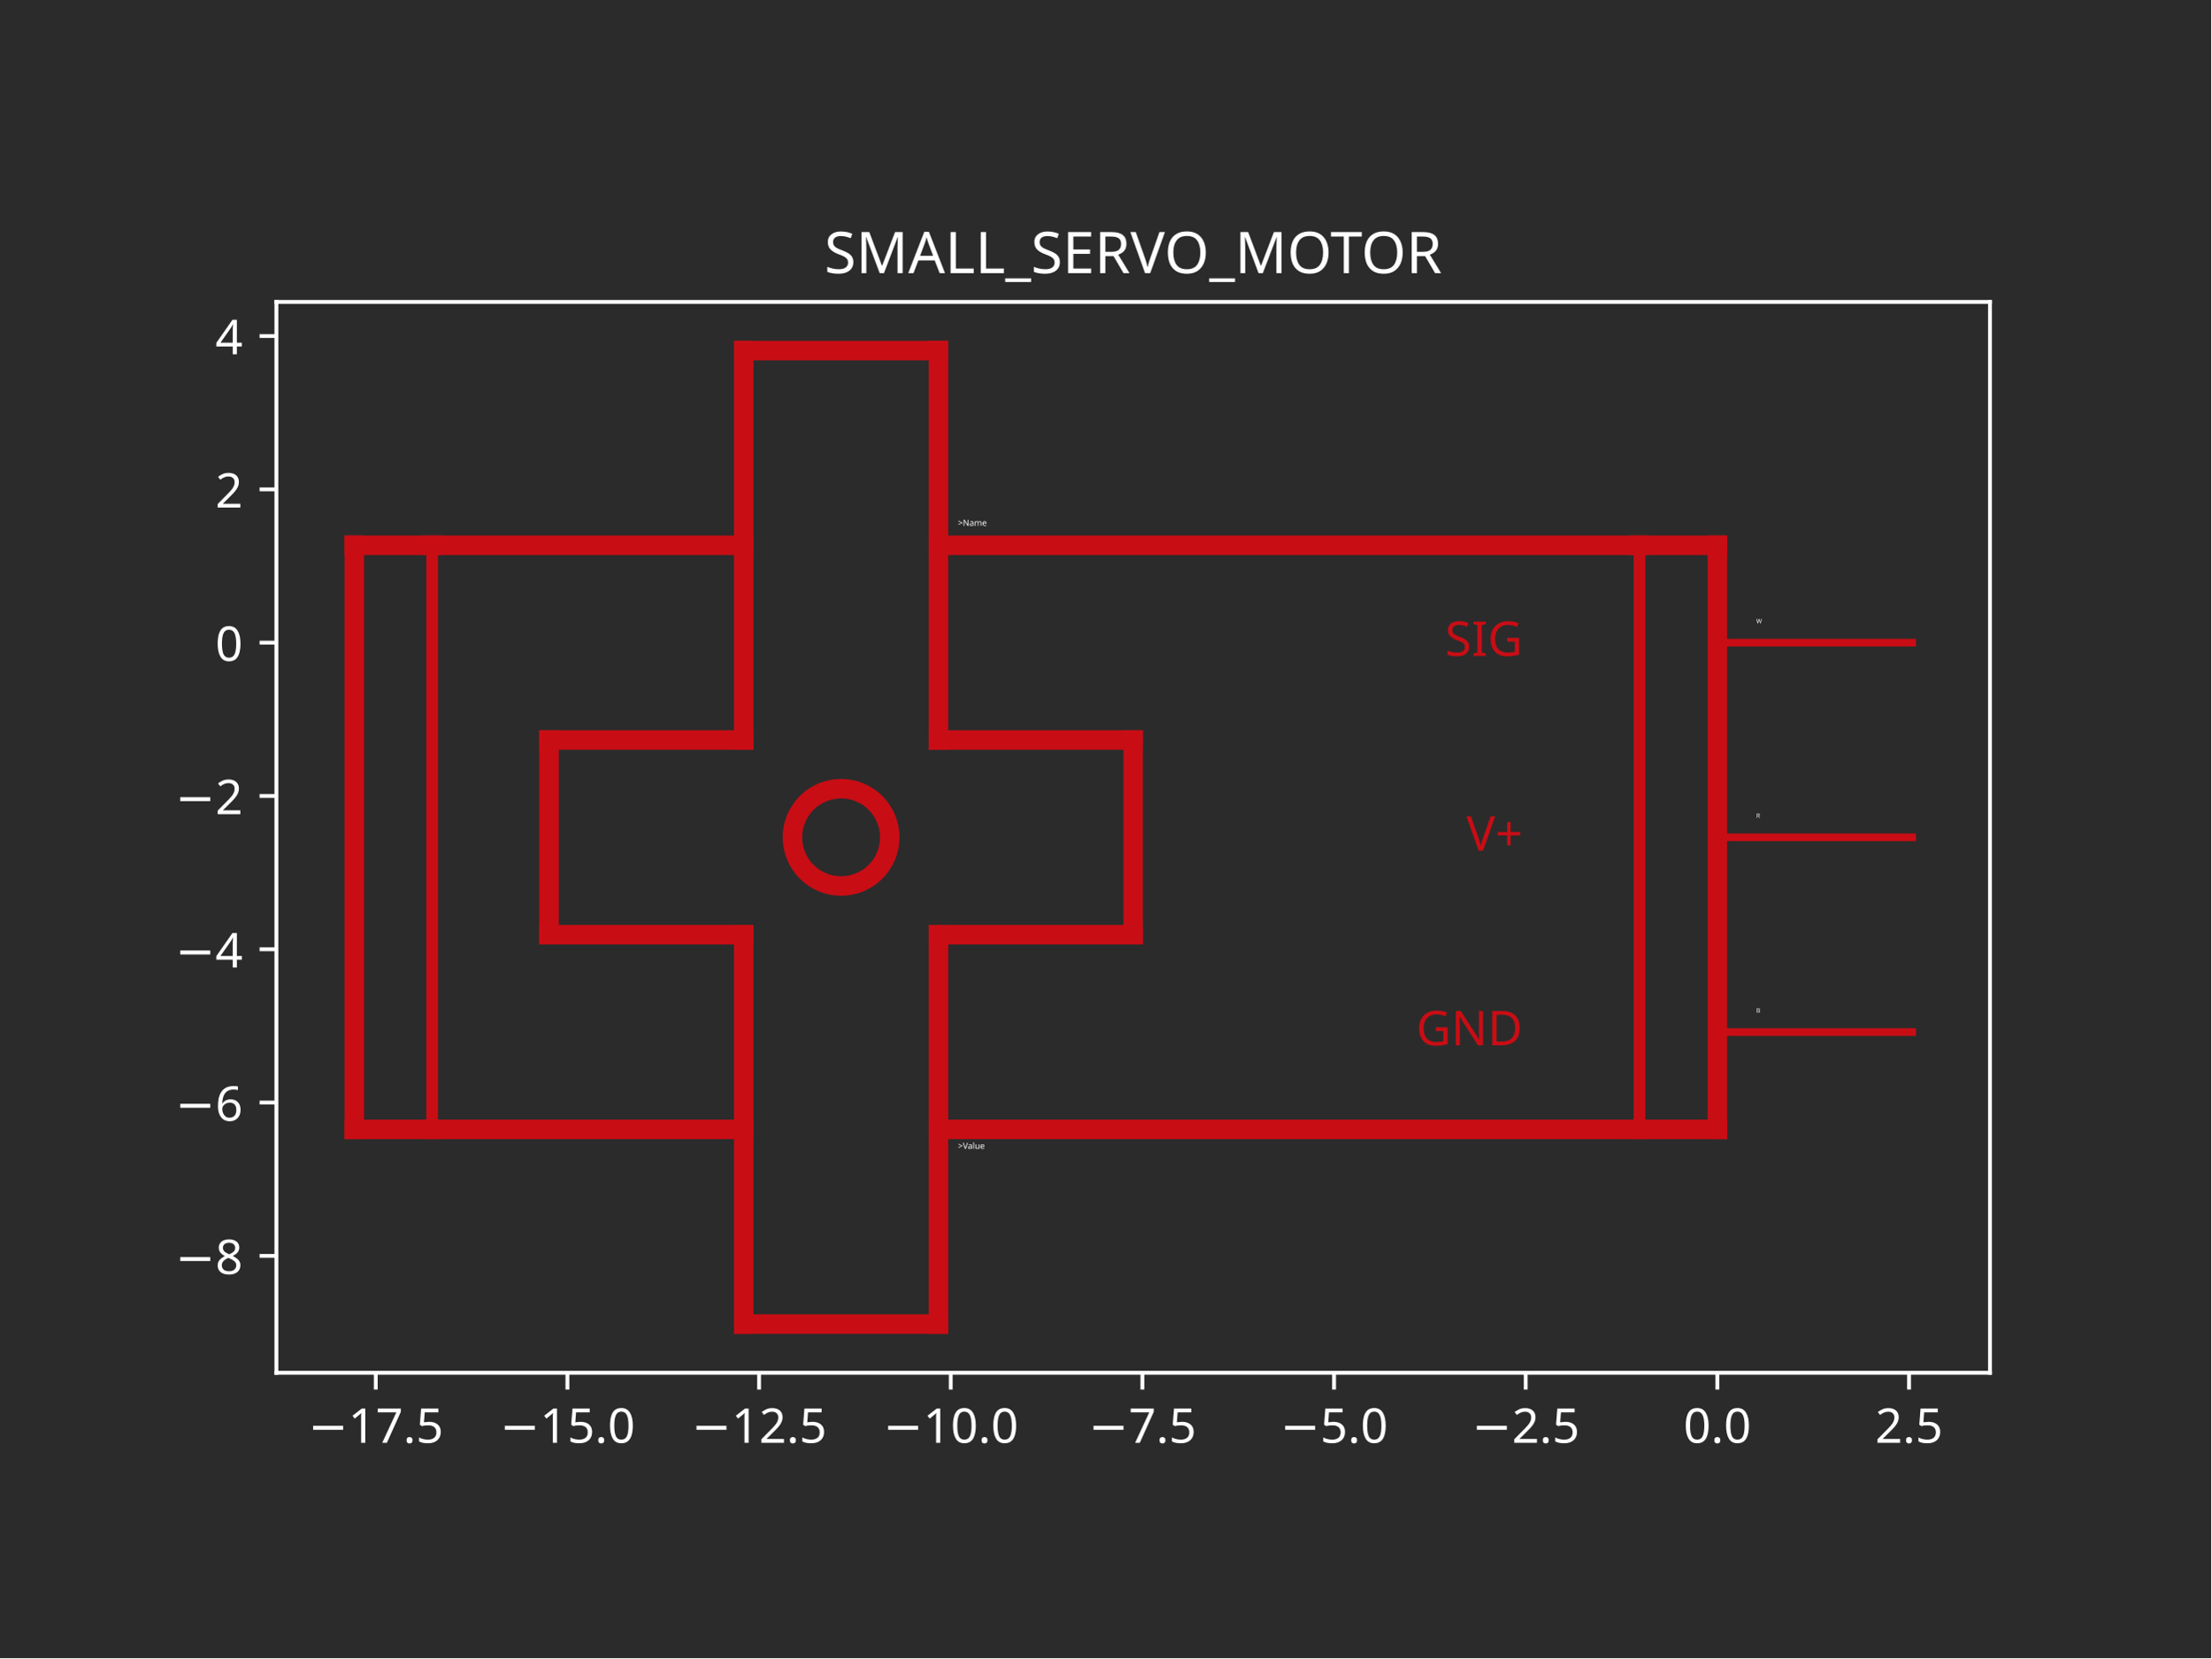
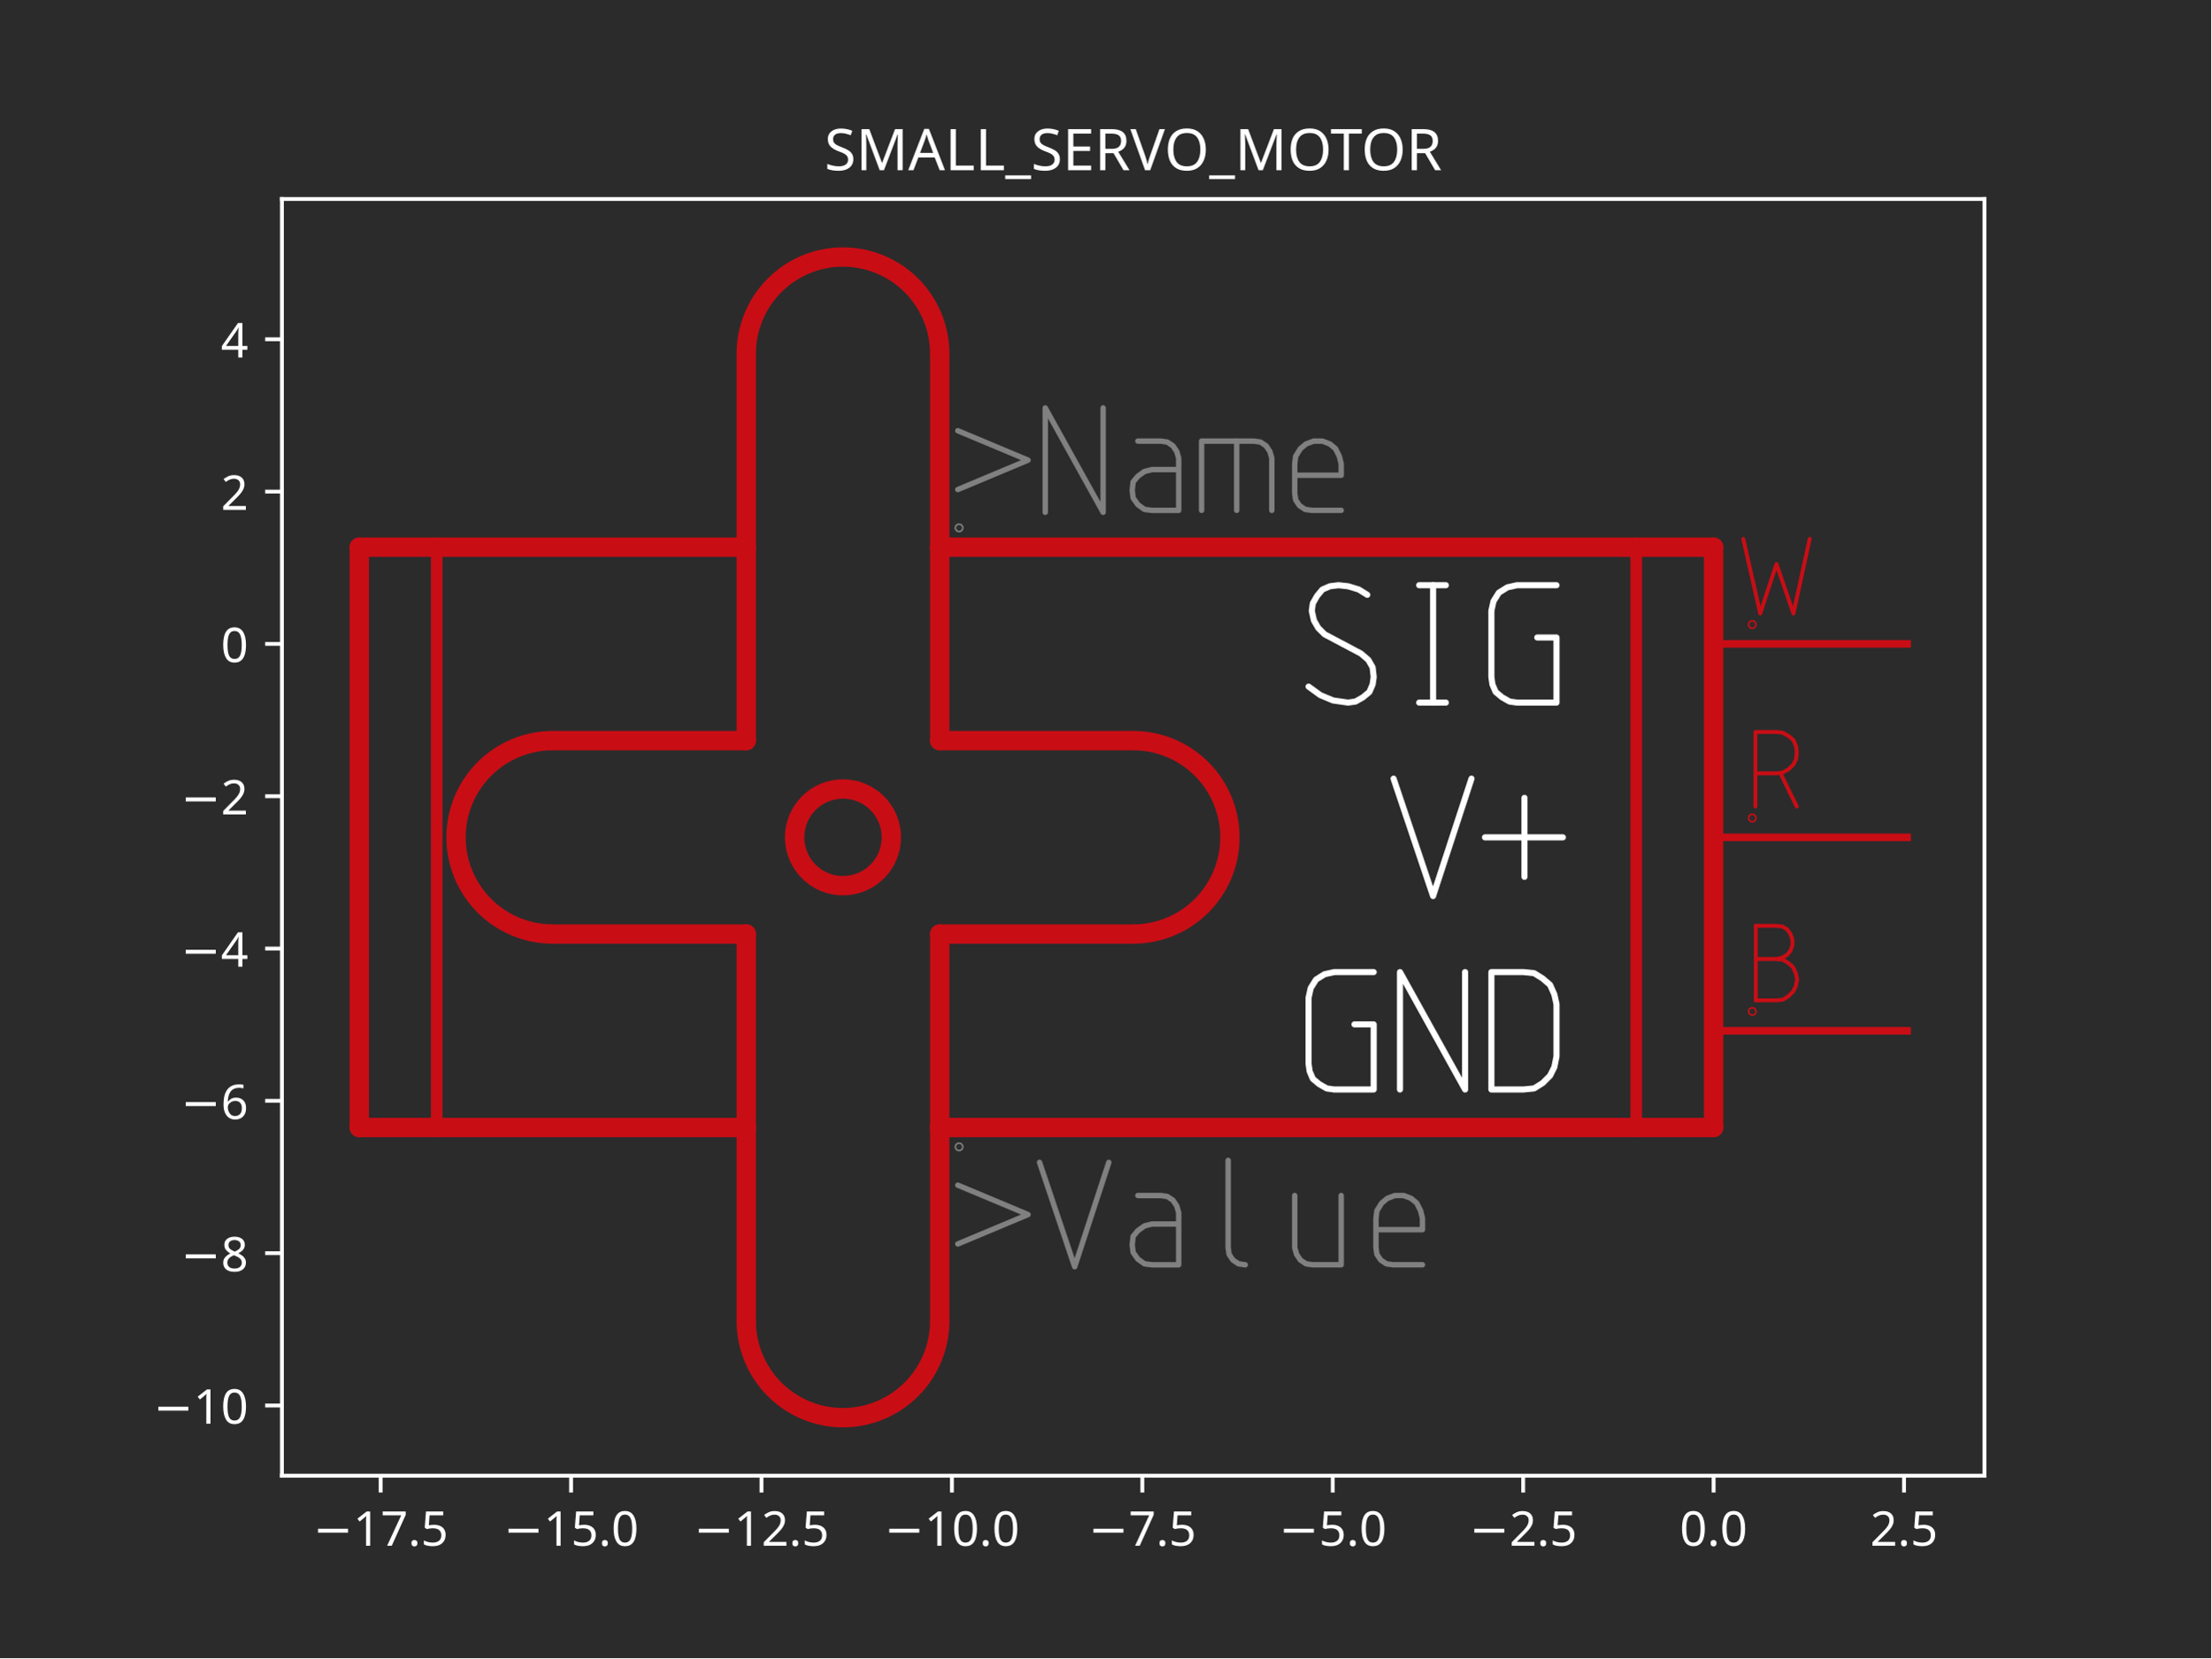
<svg xmlns="http://www.w3.org/2000/svg" xmlns:xlink="http://www.w3.org/1999/xlink" width="460.8pt" height="345.6pt" viewBox="0 0 460.8 345.6" version="1.1">
  <defs>
    <style type="text/css">*{stroke-linejoin: round; stroke-linecap: butt}</style>
  </defs>
  <g id="figure_1">
    <g id="patch_1">
      <path d="M 0 345.6  L 460.8 345.6  L 460.8 0  L 0 0  z " style="fill: #2b2b2b" />
    </g>
    <g id="axes_1">
      <g id="patch_2">
-         <path d="M 57.6 286.128  L 414.72 286.128  L 414.72 62.928  L 57.6 62.928  z " style="fill: #2b2b2b" />
-       </g>
-       <g id="text_1">
-         <text style="fill: #ffffff; font: 1.778px 'sans-serif'; text-anchor: start" x="199.636" y="109.597" transform="rotate(-0, 199.6364, 109.5971)">&gt;Name</text>
-       </g>
-       <g id="text_2">
-         <text style="fill: #ffffff; font: 1.778px 'sans-serif'; text-anchor: start" x="199.636" y="239.459" transform="rotate(-0, 199.6364, 239.4589)">&gt;Value</text>
+         <path d="M 58.752 307.584  L 413.568 307.584  L 413.568 41.472  L 58.752 41.472  z " style="fill: #2b2b2b" />
+       </g>
+       <g id="patch_3">
+         <path d="M 199.872 110.175  C 199.914 110.175 199.954 110.158 199.984 110.128  C 200.014 110.098 200.031 110.058 200.031 110.016  C 200.031 109.974 200.014 109.934 199.984 109.904  C 199.954 109.874 199.914 109.857 199.872 109.857  C 199.83 109.857 199.79 109.874 199.76 109.904  C 199.73 109.934 199.713 109.974 199.713 110.016  C 199.713 110.058 199.73 110.098 199.76 110.128  C 199.79 110.158 199.83 110.175 199.872 110.175  L 199.872 110.175  z " clip-path="url(#p25eb311d4f)" style="fill: none; stroke: #808080; stroke-width: 1.587; stroke-linejoin: miter" />
      </g>
      <g id="line2d_1">
-         <path d="M 398.487 133.946  L 357.905 133.946  " clip-path="url(#pc9d4ce8210)" style="fill: none; stroke: #c90d15; stroke-width: 1.598; stroke-linecap: square" />
-       </g>
-       <g id="text_3">
-         <text style="fill: #c90d15; font: 10px 'sans-serif'; text-anchor: end" x="317.324" y="136.706" transform="rotate(-0, 317.3236, 136.7056)">SIG</text>
+         <path d="M 199.611 89.775  L 214.244 95.904  L 214.244 95.904  L 199.611 102.034  L 199.611 102.034  " clip-path="url(#p25eb311d4f)" style="fill: none; stroke: #808080; stroke-width: 1.129; stroke-linecap: round" />
      </g>
      <g id="line2d_2">
-         <path d="M 398.487 174.528  L 357.905 174.528  " clip-path="url(#pc9d4ce8210)" style="fill: none; stroke: #c90d15; stroke-width: 1.598; stroke-linecap: square" />
-       </g>
-       <g id="text_4">
-         <text style="fill: #c90d15; font: 10px 'sans-serif'; text-anchor: end" x="317.324" y="177.287" transform="rotate(-0, 317.3236, 177.2874)">V+</text>
+         <path d="M 217.832 106.78  L 217.832 85.027  L 229.895 106.78  L 229.895 85.027  " clip-path="url(#p25eb311d4f)" style="fill: none; stroke: #808080; stroke-width: 1.129; stroke-linecap: round" />
      </g>
      <g id="line2d_3">
-         <path d="M 398.487 215.11  L 357.905 215.11  " clip-path="url(#pc9d4ce8210)" style="fill: none; stroke: #c90d15; stroke-width: 1.598; stroke-linecap: square" />
-       </g>
-       <g id="text_5">
-         <text style="fill: #c90d15; font: 10px 'sans-serif'; text-anchor: end" x="317.324" y="217.869" transform="rotate(-0, 317.3236, 217.8692)">GND</text>
-       </g>
-       <g id="patch_3">
-         <path d="M 175.287 184.673  C 177.978 184.673 180.559 183.604 182.461 181.702  C 184.364 179.799 185.433 177.219 185.433 174.528  C 185.433 171.837 184.364 169.257 182.461 167.354  C 180.559 165.452 177.978 164.383 175.287 164.383  C 172.597 164.383 170.016 165.452 168.113 167.354  C 166.211 169.257 165.142 171.837 165.142 174.528  C 165.142 177.219 166.211 179.799 168.113 181.702  C 170.016 183.604 172.597 184.673 175.287 184.673  L 175.287 184.673  z " clip-path="url(#pc9d4ce8210)" style="fill: none; stroke: #c90d15; stroke-width: 4.058; stroke-linejoin: miter" />
+         <path d="M 245.641 97.871  L 240.104 97.871  L 238.521 98.267  L 237.137 99.255  L 236.148 100.442  L 235.951 102.222  L 236.148 103.804  L 237.137 105.188  L 238.521 106.177  L 240.104 106.375  L 245.641 106.375  L 245.641 95.498  L 245.245 94.114  L 244.454 92.927  L 243.268 92.136  L 241.883 91.938  L 237.137 91.938  " clip-path="url(#p25eb311d4f)" style="fill: none; stroke: #808080; stroke-width: 1.129; stroke-linecap: round" />
      </g>
      <g id="line2d_4">
-         <path d="M 154.996 73.073  L 195.578 73.073  " clip-path="url(#pc9d4ce8210)" style="fill: none; stroke: #c90d15; stroke-width: 4.058; stroke-linecap: square" />
+         <path d="M 250.414 106.372  L 250.414 91.935  L 261.29 91.935  L 262.675 92.133  L 263.861 92.924  L 264.652 94.111  L 265.048 95.495  L 265.048 106.372  " clip-path="url(#p25eb311d4f)" style="fill: none; stroke: #808080; stroke-width: 1.129; stroke-linecap: round" />
      </g>
      <g id="line2d_5">
-         <path d="M 195.578 275.983  L 154.996 275.983  " clip-path="url(#pc9d4ce8210)" style="fill: none; stroke: #c90d15; stroke-width: 4.058; stroke-linecap: square" />
+         <path d="M 257.732 106.371  L 257.732 91.934  " clip-path="url(#p25eb311d4f)" style="fill: none; stroke: #808080; stroke-width: 1.129; stroke-linecap: round" />
      </g>
      <g id="line2d_6">
-         <path d="M 236.16 154.237  L 236.16 194.819  " clip-path="url(#pc9d4ce8210)" style="fill: none; stroke: #c90d15; stroke-width: 4.058; stroke-linecap: square" />
+         <path d="M 279.512 106.371  L 273.381 106.371  L 271.997 106.173  L 270.81 105.382  L 270.019 104.195  L 270.019 104.195  L 269.821 102.811  L 269.821 102.811  L 269.821 96.681  L 270.019 95.099  L 271.008 93.517  L 272.195 92.528  L 273.777 91.934  L 275.556 91.934  L 277.139 92.528  L 278.325 93.517  L 279.116 95.099  L 279.512 96.681  L 279.512 99.054  L 269.821 99.054  " clip-path="url(#p25eb311d4f)" style="fill: none; stroke: #808080; stroke-width: 1.129; stroke-linecap: round" />
+       </g>
+       <g id="patch_4">
+         <path d="M 199.872 239.199  C 199.914 239.199 199.954 239.182 199.984 239.152  C 200.014 239.122 200.031 239.082 200.031 239.04  C 200.031 238.998 200.014 238.958 199.984 238.928  C 199.954 238.898 199.914 238.881 199.872 238.881  C 199.83 238.881 199.79 238.898 199.76 238.928  C 199.73 238.958 199.713 238.998 199.713 239.04  C 199.713 239.082 199.73 239.122 199.76 239.152  C 199.79 239.182 199.83 239.199 199.872 239.199  L 199.872 239.199  z " clip-path="url(#p25eb311d4f)" style="fill: none; stroke: #808080; stroke-width: 1.587; stroke-linejoin: miter" />
      </g>
      <g id="line2d_7">
-         <path d="M 114.415 194.819  L 114.415 154.237  " clip-path="url(#pc9d4ce8210)" style="fill: none; stroke: #c90d15; stroke-width: 4.058; stroke-linecap: square" />
+         <path d="M 199.611 247.023  L 214.244 253.152  L 214.244 253.152  L 199.611 259.282  L 199.611 259.282  " clip-path="url(#p25eb311d4f)" style="fill: none; stroke: #808080; stroke-width: 1.129; stroke-linecap: round" />
      </g>
      <g id="line2d_8">
-         <path d="M 114.415 154.237  L 154.996 154.237  " clip-path="url(#pc9d4ce8210)" style="fill: none; stroke: #c90d15; stroke-width: 4.058; stroke-linecap: square" />
+         <path d="M 216.644 242.275  L 223.961 264.03  L 223.961 264.03  L 231.08 242.275  L 231.08 242.275  " clip-path="url(#p25eb311d4f)" style="fill: none; stroke: #808080; stroke-width: 1.129; stroke-linecap: round" />
      </g>
      <g id="line2d_9">
-         <path d="M 154.996 154.237  L 154.996 113.655  " clip-path="url(#pc9d4ce8210)" style="fill: none; stroke: #c90d15; stroke-width: 4.058; stroke-linecap: square" />
+         <path d="M 245.641 255.119  L 240.104 255.119  L 238.521 255.515  L 237.137 256.503  L 236.148 257.69  L 235.951 259.47  L 236.148 261.052  L 237.137 262.436  L 238.521 263.425  L 240.104 263.623  L 245.641 263.623  L 245.641 252.746  L 245.245 251.362  L 244.454 250.175  L 243.268 249.384  L 241.883 249.186  L 237.137 249.186  " clip-path="url(#p25eb311d4f)" style="fill: none; stroke: #808080; stroke-width: 1.129; stroke-linecap: round" />
      </g>
      <g id="line2d_10">
-         <path d="M 154.996 113.655  L 154.996 73.073  " clip-path="url(#pc9d4ce8210)" style="fill: none; stroke: #c90d15; stroke-width: 4.058; stroke-linecap: square" />
+         <path d="M 255.951 241.865  L 255.951 260.059  L 256.148 261.443  L 256.94 262.63  L 258.126 263.421  L 259.51 263.619  " clip-path="url(#p25eb311d4f)" style="fill: none; stroke: #808080; stroke-width: 1.129; stroke-linecap: round" />
      </g>
      <g id="line2d_11">
-         <path d="M 195.578 73.073  L 195.578 113.655  " clip-path="url(#pc9d4ce8210)" style="fill: none; stroke: #c90d15; stroke-width: 4.058; stroke-linecap: square" />
+         <path d="M 269.82 249.182  L 269.82 260.059  L 270.215 261.443  L 271.007 262.63  L 272.193 263.421  L 273.577 263.619  L 279.51 263.619  L 279.51 249.182  " clip-path="url(#p25eb311d4f)" style="fill: none; stroke: #808080; stroke-width: 1.129; stroke-linecap: round" />
      </g>
      <g id="line2d_12">
-         <path d="M 195.578 113.655  L 195.578 154.237  " clip-path="url(#pc9d4ce8210)" style="fill: none; stroke: #c90d15; stroke-width: 4.058; stroke-linecap: square" />
+         <path d="M 296.446 263.619  L 290.316 263.619  L 288.931 263.421  L 287.745 262.63  L 286.954 261.443  L 286.954 261.443  L 286.756 260.059  L 286.756 260.059  L 286.756 253.929  L 286.954 252.347  L 287.942 250.765  L 289.129 249.776  L 290.711 249.182  L 292.491 249.182  L 294.073 249.776  L 295.259 250.765  L 296.05 252.347  L 296.446 253.929  L 296.446 256.302  L 286.756 256.302  " clip-path="url(#p25eb311d4f)" style="fill: none; stroke: #808080; stroke-width: 1.129; stroke-linecap: round" />
      </g>
      <g id="line2d_13">
-         <path d="M 195.578 154.237  L 236.16 154.237  " clip-path="url(#pc9d4ce8210)" style="fill: none; stroke: #c90d15; stroke-width: 4.058; stroke-linecap: square" />
+         <path d="M 397.44 134.208  L 357.12 134.208  " clip-path="url(#p25eb311d4f)" style="fill: none; stroke: #c90d15; stroke-width: 1.587; stroke-linecap: square" />
      </g>
      <g id="line2d_14">
-         <path d="M 236.16 194.819  L 195.578 194.819  " clip-path="url(#pc9d4ce8210)" style="fill: none; stroke: #c90d15; stroke-width: 4.058; stroke-linecap: square" />
+         <path d="M 272.711 143.106  L 275.158 144.885  L 277.828 145.997  L 280.942 146.442  L 282.499 146.22  L 284.056 145.33  L 285.391 144.218  L 286.058 142.661  L 286.281 141.104  L 286.058 139.101  L 285.169 137.544  L 285.169 137.544  L 283.611 136.21  L 283.611 136.21  L 283.611 136.21  L 276.048 132.206  L 276.048 132.206  L 274.713 130.871  L 273.824 129.314  L 273.379 127.312  L 273.601 125.754  L 274.491 124.197  L 275.603 122.863  L 277.16 122.195  L 278.94 121.973  L 280.942 122.195  L 283.166 122.863  L 284.946 123.975  " clip-path="url(#p25eb311d4f)" style="fill: none; stroke: #ffffff; stroke-width: 1.27; stroke-linecap: round" />
      </g>
      <g id="line2d_15">
-         <path d="M 195.578 194.819  L 195.578 235.401  " clip-path="url(#pc9d4ce8210)" style="fill: none; stroke: #c90d15; stroke-width: 4.058; stroke-linecap: square" />
+         <path d="M 298.656 121.974  L 298.656 146.444  " clip-path="url(#p25eb311d4f)" style="fill: none; stroke: #ffffff; stroke-width: 1.27; stroke-linecap: round" />
      </g>
      <g id="line2d_16">
-         <path d="M 195.578 235.401  L 195.578 275.983  " clip-path="url(#pc9d4ce8210)" style="fill: none; stroke: #c90d15; stroke-width: 4.058; stroke-linecap: square" />
+         <path d="M 295.764 146.443  L 301.325 146.443  " clip-path="url(#p25eb311d4f)" style="fill: none; stroke: #ffffff; stroke-width: 1.27; stroke-linecap: round" />
      </g>
      <g id="line2d_17">
-         <path d="M 114.415 194.819  L 154.996 194.819  " clip-path="url(#pc9d4ce8210)" style="fill: none; stroke: #c90d15; stroke-width: 4.058; stroke-linecap: square" />
+         <path d="M 295.764 121.973  L 301.325 121.973  " clip-path="url(#p25eb311d4f)" style="fill: none; stroke: #ffffff; stroke-width: 1.27; stroke-linecap: round" />
      </g>
      <g id="line2d_18">
-         <path d="M 154.996 194.819  L 154.996 235.401  " clip-path="url(#pc9d4ce8210)" style="fill: none; stroke: #c90d15; stroke-width: 4.058; stroke-linecap: square" />
+         <path d="M 320.373 132.874  L 324.378 132.874  L 324.378 146.444  L 316.147 146.444  L 314.59 146.221  L 313.033 145.332  L 311.698 144.219  L 311.03 142.662  L 310.808 141.105  L 310.808 127.313  L 311.253 125.311  L 312.365 123.531  L 314.145 122.419  L 316.147 121.974  L 324.378 121.974  " clip-path="url(#p25eb311d4f)" style="fill: none; stroke: #ffffff; stroke-width: 1.27; stroke-linecap: round" />
      </g>
      <g id="line2d_19">
-         <path d="M 154.996 235.401  L 154.996 275.983  " clip-path="url(#pc9d4ce8210)" style="fill: none; stroke: #c90d15; stroke-width: 4.058; stroke-linecap: square" />
+         <path d="M 397.44 174.528  L 357.12 174.528  " clip-path="url(#p25eb311d4f)" style="fill: none; stroke: #c90d15; stroke-width: 1.587; stroke-linecap: square" />
      </g>
      <g id="line2d_20">
-         <path d="M 154.996 113.655  L 90.065 113.655  " clip-path="url(#pc9d4ce8210)" style="fill: none; stroke: #c90d15; stroke-width: 4.058; stroke-linecap: square" />
+         <path d="M 290.425 162.293  L 298.656 186.764  L 298.656 186.764  L 306.664 162.293  L 306.664 162.293  " clip-path="url(#p25eb311d4f)" style="fill: none; stroke: #ffffff; stroke-width: 1.27; stroke-linecap: round" />
      </g>
      <g id="line2d_21">
-         <path d="M 90.065 113.655  L 73.833 113.655  " clip-path="url(#pc9d4ce8210)" style="fill: none; stroke: #c90d15; stroke-width: 4.058; stroke-linecap: square" />
+         <path d="M 309.474 174.528  L 325.713 174.528  " clip-path="url(#p25eb311d4f)" style="fill: none; stroke: #ffffff; stroke-width: 1.27; stroke-linecap: round" />
      </g>
      <g id="line2d_22">
-         <path d="M 73.833 113.655  L 73.833 235.401  " clip-path="url(#pc9d4ce8210)" style="fill: none; stroke: #c90d15; stroke-width: 4.058; stroke-linecap: square" />
+         <path d="M 317.704 182.759  L 317.704 166.298  " clip-path="url(#p25eb311d4f)" style="fill: none; stroke: #ffffff; stroke-width: 1.27; stroke-linecap: round" />
      </g>
      <g id="line2d_23">
-         <path d="M 73.833 235.401  L 90.065 235.401  " clip-path="url(#pc9d4ce8210)" style="fill: none; stroke: #c90d15; stroke-width: 4.058; stroke-linecap: square" />
+         <path d="M 397.44 214.848  L 357.12 214.848  " clip-path="url(#p25eb311d4f)" style="fill: none; stroke: #c90d15; stroke-width: 1.587; stroke-linecap: square" />
      </g>
      <g id="line2d_24">
-         <path d="M 90.065 235.401  L 154.996 235.401  " clip-path="url(#pc9d4ce8210)" style="fill: none; stroke: #c90d15; stroke-width: 4.058; stroke-linecap: square" />
+         <path d="M 282.276 213.514  L 286.28 213.514  L 286.28 227.084  L 278.049 227.084  L 276.492 226.861  L 274.935 225.972  L 273.6 224.859  L 272.933 223.302  L 272.71 221.745  L 272.71 207.953  L 273.155 205.951  L 274.268 204.171  L 276.047 203.059  L 278.049 202.614  L 286.28 202.614  " clip-path="url(#p25eb311d4f)" style="fill: none; stroke: #ffffff; stroke-width: 1.27; stroke-linecap: round" />
      </g>
      <g id="line2d_25">
-         <path d="M 195.578 235.401  L 341.673 235.401  " clip-path="url(#pc9d4ce8210)" style="fill: none; stroke: #c90d15; stroke-width: 4.058; stroke-linecap: square" />
+         <path d="M 291.761 227.082  L 291.761 202.613  L 305.331 227.082  L 305.331 202.613  " clip-path="url(#p25eb311d4f)" style="fill: none; stroke: #ffffff; stroke-width: 1.27; stroke-linecap: round" />
      </g>
      <g id="line2d_26">
-         <path d="M 341.673 235.401  L 357.905 235.401  " clip-path="url(#pc9d4ce8210)" style="fill: none; stroke: #c90d15; stroke-width: 4.058; stroke-linecap: square" />
+         <path d="M 310.809 227.082  L 310.809 202.612  L 317.482 202.612  L 319.707 202.835  L 321.487 203.947  L 323.044 205.281  L 323.933 207.284  L 324.378 209.286  L 324.378 220.186  L 323.933 222.41  L 323.044 224.19  L 321.487 225.747  L 319.707 226.859  L 317.482 227.082  L 310.809 227.082  " clip-path="url(#p25eb311d4f)" style="fill: none; stroke: #ffffff; stroke-width: 1.27; stroke-linecap: round" />
+       </g>
+       <g id="patch_5">
+         <path d="M 175.68 184.608  C 178.353 184.608 180.917 183.546 182.808 181.656  C 184.698 179.765 185.76 177.201 185.76 174.528  C 185.76 171.855 184.698 169.291 182.808 167.4  C 180.917 165.51 178.353 164.448 175.68 164.448  C 173.007 164.448 170.443 165.51 168.552 167.4  C 166.662 169.291 165.6 171.855 165.6 174.528  C 165.6 177.201 166.662 179.765 168.552 181.656  C 170.443 183.546 173.007 184.608 175.68 184.608  L 175.68 184.608  z " clip-path="url(#p25eb311d4f)" style="fill: none; stroke: #c90d15; stroke-width: 4.032; stroke-linejoin: miter" />
+       </g>
+       <g id="patch_6">
+         <path d="M 195.84 73.728  C 195.84 71.081 195.319 68.459 194.305 66.013  C 193.292 63.567 191.807 61.345 189.935 59.473  C 188.063 57.601 185.841 56.116 183.395 55.103  C 180.949 54.089 178.327 53.568 175.68 53.568  C 173.033 53.568 170.411 54.089 167.965 55.103  C 165.519 56.116 163.297 57.601 161.425 59.473  C 159.553 61.345 158.068 63.567 157.055 66.013  C 156.042 68.459 155.52 71.081 155.52 73.728  " clip-path="url(#p25eb311d4f)" style="fill: none; stroke: #c90d15; stroke-width: 4.032; stroke-linejoin: miter" />
+       </g>
+       <g id="patch_7">
+         <path d="M 155.52 275.328  C 155.52 280.673 157.645 285.804 161.425 289.583  C 165.204 293.363 170.335 295.488 175.68 295.488  C 181.025 295.488 186.156 293.363 189.935 289.583  C 193.715 285.804 195.84 280.673 195.84 275.328  " clip-path="url(#p25eb311d4f)" style="fill: none; stroke: #c90d15; stroke-width: 4.032; stroke-linejoin: miter" />
+       </g>
+       <g id="patch_8">
+         <path d="M 236.16 194.688  C 238.807 194.688 241.429 194.167 243.875 193.153  C 246.321 192.14 248.543 190.655 250.415 188.783  C 252.287 186.911 253.772 184.689 254.785 182.243  C 255.799 179.797 256.32 177.175 256.32 174.528  C 256.32 171.881 255.799 169.259 254.785 166.813  C 253.772 164.367 252.287 162.145 250.415 160.273  C 248.543 158.401 246.321 156.916 243.875 155.903  C 241.429 154.889 238.807 154.368 236.16 154.368  " clip-path="url(#p25eb311d4f)" style="fill: none; stroke: #c90d15; stroke-width: 4.032; stroke-linejoin: miter" />
+       </g>
+       <g id="patch_9">
+         <path d="M 115.2 154.368  C 109.855 154.368 104.724 156.493 100.945 160.273  C 97.165 164.052 95.04 169.183 95.04 174.528  C 95.04 179.873 97.165 185.004 100.945 188.783  C 104.724 192.563 109.855 194.688 115.2 194.688  " clip-path="url(#p25eb311d4f)" style="fill: none; stroke: #c90d15; stroke-width: 4.032; stroke-linejoin: miter" />
      </g>
      <g id="line2d_27">
-         <path d="M 357.905 235.401  L 357.905 113.655  " clip-path="url(#pc9d4ce8210)" style="fill: none; stroke: #c90d15; stroke-width: 4.058; stroke-linecap: square" />
+         <path d="M 115.2 154.368  L 155.52 154.368  " clip-path="url(#p25eb311d4f)" style="fill: none; stroke: #c90d15; stroke-width: 4.032; stroke-linecap: round" />
      </g>
      <g id="line2d_28">
-         <path d="M 357.905 113.655  L 341.673 113.655  " clip-path="url(#pc9d4ce8210)" style="fill: none; stroke: #c90d15; stroke-width: 4.058; stroke-linecap: square" />
+         <path d="M 155.52 154.368  L 155.52 114.048  " clip-path="url(#p25eb311d4f)" style="fill: none; stroke: #c90d15; stroke-width: 4.032; stroke-linecap: round" />
      </g>
      <g id="line2d_29">
-         <path d="M 341.673 113.655  L 195.578 113.655  " clip-path="url(#pc9d4ce8210)" style="fill: none; stroke: #c90d15; stroke-width: 4.058; stroke-linecap: square" />
+         <path d="M 155.52 114.048  L 155.52 73.728  " clip-path="url(#p25eb311d4f)" style="fill: none; stroke: #c90d15; stroke-width: 4.032; stroke-linecap: round" />
      </g>
      <g id="line2d_30">
-         <path d="M 341.673 113.655  L 341.673 235.401  " clip-path="url(#pc9d4ce8210)" style="fill: none; stroke: #c90d15; stroke-width: 2.435; stroke-linecap: square" />
+         <path d="M 195.84 73.728  L 195.84 114.048  " clip-path="url(#p25eb311d4f)" style="fill: none; stroke: #c90d15; stroke-width: 4.032; stroke-linecap: round" />
      </g>
      <g id="line2d_31">
-         <path d="M 90.065 113.655  L 90.065 235.401  " clip-path="url(#pc9d4ce8210)" style="fill: none; stroke: #c90d15; stroke-width: 2.435; stroke-linecap: square" />
-       </g>
-       <g id="text_6">
-         <text style="fill: #ffffff; font: 1.27px 'sans-serif'; text-anchor: start" x="366.022" y="129.888" transform="rotate(-0, 366.0218, 129.888)">W</text>
-       </g>
-       <g id="text_7">
-         <text style="fill: #ffffff; font: 1.27px 'sans-serif'; text-anchor: start" x="366.022" y="170.47" transform="rotate(-0, 366.0218, 170.4698)">R</text>
-       </g>
-       <g id="text_8">
-         <text style="fill: #ffffff; font: 1.27px 'sans-serif'; text-anchor: start" x="366.022" y="211.052" transform="rotate(-0, 366.0218, 211.0516)">B</text>
+         <path d="M 195.84 114.048  L 195.84 154.368  " clip-path="url(#p25eb311d4f)" style="fill: none; stroke: #c90d15; stroke-width: 4.032; stroke-linecap: round" />
+       </g>
+       <g id="line2d_32">
+         <path d="M 195.84 154.368  L 236.16 154.368  " clip-path="url(#p25eb311d4f)" style="fill: none; stroke: #c90d15; stroke-width: 4.032; stroke-linecap: round" />
+       </g>
+       <g id="line2d_33">
+         <path d="M 236.16 194.688  L 195.84 194.688  " clip-path="url(#p25eb311d4f)" style="fill: none; stroke: #c90d15; stroke-width: 4.032; stroke-linecap: round" />
+       </g>
+       <g id="line2d_34">
+         <path d="M 195.84 194.688  L 195.84 235.008  " clip-path="url(#p25eb311d4f)" style="fill: none; stroke: #c90d15; stroke-width: 4.032; stroke-linecap: round" />
+       </g>
+       <g id="line2d_35">
+         <path d="M 195.84 235.008  L 195.84 275.328  " clip-path="url(#p25eb311d4f)" style="fill: none; stroke: #c90d15; stroke-width: 4.032; stroke-linecap: round" />
+       </g>
+       <g id="line2d_36">
+         <path d="M 115.2 194.688  L 155.52 194.688  " clip-path="url(#p25eb311d4f)" style="fill: none; stroke: #c90d15; stroke-width: 4.032; stroke-linecap: round" />
+       </g>
+       <g id="line2d_37">
+         <path d="M 155.52 194.688  L 155.52 235.008  " clip-path="url(#p25eb311d4f)" style="fill: none; stroke: #c90d15; stroke-width: 4.032; stroke-linecap: round" />
+       </g>
+       <g id="line2d_38">
+         <path d="M 155.52 235.008  L 155.52 275.328  " clip-path="url(#p25eb311d4f)" style="fill: none; stroke: #c90d15; stroke-width: 4.032; stroke-linecap: round" />
+       </g>
+       <g id="line2d_39">
+         <path d="M 155.52 114.048  L 91.008 114.048  " clip-path="url(#p25eb311d4f)" style="fill: none; stroke: #c90d15; stroke-width: 4.032; stroke-linecap: round" />
+       </g>
+       <g id="line2d_40">
+         <path d="M 91.008 114.048  L 74.88 114.048  " clip-path="url(#p25eb311d4f)" style="fill: none; stroke: #c90d15; stroke-width: 4.032; stroke-linecap: round" />
+       </g>
+       <g id="line2d_41">
+         <path d="M 74.88 114.048  L 74.88 235.008  " clip-path="url(#p25eb311d4f)" style="fill: none; stroke: #c90d15; stroke-width: 4.032; stroke-linecap: round" />
+       </g>
+       <g id="line2d_42">
+         <path d="M 74.88 235.008  L 91.008 235.008  " clip-path="url(#p25eb311d4f)" style="fill: none; stroke: #c90d15; stroke-width: 4.032; stroke-linecap: round" />
+       </g>
+       <g id="line2d_43">
+         <path d="M 91.008 235.008  L 155.52 235.008  " clip-path="url(#p25eb311d4f)" style="fill: none; stroke: #c90d15; stroke-width: 4.032; stroke-linecap: round" />
+       </g>
+       <g id="line2d_44">
+         <path d="M 195.84 235.008  L 340.992 235.008  " clip-path="url(#p25eb311d4f)" style="fill: none; stroke: #c90d15; stroke-width: 4.032; stroke-linecap: round" />
+       </g>
+       <g id="line2d_45">
+         <path d="M 340.992 235.008  L 357.12 235.008  " clip-path="url(#p25eb311d4f)" style="fill: none; stroke: #c90d15; stroke-width: 4.032; stroke-linecap: round" />
+       </g>
+       <g id="line2d_46">
+         <path d="M 357.12 235.008  L 357.12 114.048  " clip-path="url(#p25eb311d4f)" style="fill: none; stroke: #c90d15; stroke-width: 4.032; stroke-linecap: round" />
+       </g>
+       <g id="line2d_47">
+         <path d="M 357.12 114.048  L 340.992 114.048  " clip-path="url(#p25eb311d4f)" style="fill: none; stroke: #c90d15; stroke-width: 4.032; stroke-linecap: round" />
+       </g>
+       <g id="line2d_48">
+         <path d="M 340.992 114.048  L 195.84 114.048  " clip-path="url(#p25eb311d4f)" style="fill: none; stroke: #c90d15; stroke-width: 4.032; stroke-linecap: round" />
+       </g>
+       <g id="line2d_49">
+         <path d="M 340.992 114.048  L 340.992 235.008  " clip-path="url(#p25eb311d4f)" style="fill: none; stroke: #c90d15; stroke-width: 2.419; stroke-linecap: round" />
+       </g>
+       <g id="line2d_50">
+         <path d="M 91.008 114.048  L 91.008 235.008  " clip-path="url(#p25eb311d4f)" style="fill: none; stroke: #c90d15; stroke-width: 2.419; stroke-linecap: round" />
+       </g>
+       <g id="patch_10">
+         <path d="M 365.184 130.335  C 365.226 130.335 365.266 130.318 365.296 130.288  C 365.326 130.258 365.343 130.218 365.343 130.176  C 365.343 130.134 365.326 130.094 365.296 130.064  C 365.266 130.034 365.226 130.017 365.184 130.017  C 365.142 130.017 365.102 130.034 365.072 130.064  C 365.042 130.094 365.025 130.134 365.025 130.176  C 365.025 130.218 365.042 130.258 365.072 130.288  C 365.102 130.318 365.142 130.335 365.184 130.335  L 365.184 130.335  z " clip-path="url(#p25eb311d4f)" style="fill: none; stroke: #c90d15; stroke-width: 1.587; stroke-linejoin: miter" />
+       </g>
+       <g id="line2d_51">
+         <path d="M 363.303 112.328  L 366.834 127.865  L 370.224 117.554  L 373.756 127.865  L 377.146 112.328  " clip-path="url(#p25eb311d4f)" style="fill: none; stroke: #c90d15; stroke-width: 0.806; stroke-linecap: round" />
+       </g>
+       <g id="patch_11">
+         <path d="M 365.184 170.655  C 365.226 170.655 365.266 170.638 365.296 170.608  C 365.326 170.578 365.343 170.538 365.343 170.496  C 365.343 170.454 365.326 170.414 365.296 170.384  C 365.266 170.354 365.226 170.337 365.184 170.337  C 365.142 170.337 365.102 170.354 365.072 170.384  C 365.042 170.414 365.025 170.454 365.025 170.496  C 365.025 170.538 365.042 170.578 365.072 170.608  C 365.102 170.638 365.142 170.655 365.184 170.655  L 365.184 170.655  z " clip-path="url(#p25eb311d4f)" style="fill: none; stroke: #c90d15; stroke-width: 1.587; stroke-linejoin: miter" />
+       </g>
+       <g id="line2d_52">
+         <path d="M 365.836 168.105  L 365.836 152.567  L 370.214 152.567  L 371.486 152.708  L 372.757 153.415  L 373.746 154.262  L 374.311 155.533  L 374.452 156.805  L 374.311 158.217  L 373.746 159.347  L 372.757 160.336  L 371.486 161.042  L 370.214 161.184  L 365.836 161.184  " clip-path="url(#p25eb311d4f)" style="fill: none; stroke: #c90d15; stroke-width: 0.806; stroke-linecap: round" />
+       </g>
+       <g id="line2d_53">
+         <path d="M 374.452 168.104  L 371.062 161.182  " clip-path="url(#p25eb311d4f)" style="fill: none; stroke: #c90d15; stroke-width: 0.806; stroke-linecap: round" />
+       </g>
+       <g id="patch_12">
+         <path d="M 365.184 210.975  C 365.226 210.975 365.266 210.958 365.296 210.928  C 365.326 210.898 365.343 210.858 365.343 210.816  C 365.343 210.774 365.326 210.734 365.296 210.704  C 365.266 210.674 365.226 210.657 365.184 210.657  C 365.142 210.657 365.102 210.674 365.072 210.704  C 365.042 210.734 365.025 210.774 365.025 210.816  C 365.025 210.858 365.042 210.898 365.072 210.928  C 365.102 210.958 365.142 210.975 365.184 210.975  L 365.184 210.975  z " clip-path="url(#p25eb311d4f)" style="fill: none; stroke: #c90d15; stroke-width: 1.587; stroke-linejoin: miter" />
+       </g>
+       <g id="line2d_54">
+         <path d="M 365.916 199.889  L 370.154 199.889  L 371.425 199.607  L 372.414 199.042  L 373.12 198.194  L 373.544 197.064  L 373.544 195.793  L 373.12 194.663  L 372.414 193.674  L 371.425 193.109  L 370.154 192.968  L 365.916 192.968  " clip-path="url(#p25eb311d4f)" style="fill: none; stroke: #c90d15; stroke-width: 0.806; stroke-linecap: round" />
+       </g>
+       <g id="line2d_55">
+         <path d="M 365.916 208.506  L 370.154 208.506  L 371.566 208.364  L 372.696 207.658  L 373.685 206.669  L 374.25 205.539  L 374.533 204.127  L 374.25 202.855  L 373.685 201.584  L 372.696 200.736  L 371.566 200.03  L 370.154 199.889  " clip-path="url(#p25eb311d4f)" style="fill: none; stroke: #c90d15; stroke-width: 0.806; stroke-linecap: round" />
+       </g>
+       <g id="line2d_56">
+         <path d="M 365.916 208.505  L 365.916 192.967  " clip-path="url(#p25eb311d4f)" style="fill: none; stroke: #c90d15; stroke-width: 0.806; stroke-linecap: round" />
      </g>
      <g id="matplotlib.axis_1">
        <g id="xtick_1">
-           <g id="line2d_32">
+           <g id="line2d_57">
            <defs>
-               <path id="m0137bd02ff" d="M 0 0  L 0 3.5  " style="stroke: #ffffff; stroke-width: 0.8" />
+               <path id="mcb0243768f" d="M 0 0  L 0 3.5  " style="stroke: #ffffff; stroke-width: 0.8" />
            </defs>
            <g>
-               <use xlink:href="#m0137bd02ff" x="78.306" y="286.128" style="fill: #ffffff; stroke: #ffffff; stroke-width: 0.8" />
+               <use xlink:href="#mcb0243768f" x="79.325" y="307.584" style="fill: #ffffff; stroke: #ffffff; stroke-width: 0.8" />
+             </g>
+           </g>
+           <g id="text_1">
+             <text style="fill: #ffffff; font: 10px 'sans-serif'; text-anchor: middle" x="79.325" y="322.182" transform="rotate(-0, 79.32471, 322.1824)">−17.5</text>
+           </g>
+         </g>
+         <g id="xtick_2">
+           <g id="line2d_58">
+             <g>
+               <use xlink:href="#mcb0243768f" x="119.01" y="307.584" style="fill: #ffffff; stroke: #ffffff; stroke-width: 0.8" />
+             </g>
+           </g>
+           <g id="text_2">
+             <text style="fill: #ffffff; font: 10px 'sans-serif'; text-anchor: middle" x="119.01" y="322.182" transform="rotate(-0, 119.0098, 322.1824)">−15.0</text>
+           </g>
+         </g>
+         <g id="xtick_3">
+           <g id="line2d_59">
+             <g>
+               <use xlink:href="#mcb0243768f" x="158.695" y="307.584" style="fill: #ffffff; stroke: #ffffff; stroke-width: 0.8" />
+             </g>
+           </g>
+           <g id="text_3">
+             <text style="fill: #ffffff; font: 10px 'sans-serif'; text-anchor: middle" x="158.695" y="322.182" transform="rotate(-0, 158.6948, 322.1824)">−12.5</text>
+           </g>
+         </g>
+         <g id="xtick_4">
+           <g id="line2d_60">
+             <g>
+               <use xlink:href="#mcb0243768f" x="198.38" y="307.584" style="fill: #ffffff; stroke: #ffffff; stroke-width: 0.8" />
+             </g>
+           </g>
+           <g id="text_4">
+             <text style="fill: #ffffff; font: 10px 'sans-serif'; text-anchor: middle" x="198.38" y="322.182" transform="rotate(-0, 198.3798, 322.1824)">−10.0</text>
+           </g>
+         </g>
+         <g id="xtick_5">
+           <g id="line2d_61">
+             <g>
+               <use xlink:href="#mcb0243768f" x="238.065" y="307.584" style="fill: #ffffff; stroke: #ffffff; stroke-width: 0.8" />
+             </g>
+           </g>
+           <g id="text_5">
+             <text style="fill: #ffffff; font: 10px 'sans-serif'; text-anchor: middle" x="238.065" y="322.182" transform="rotate(-0, 238.0649, 322.1824)">−7.5</text>
+           </g>
+         </g>
+         <g id="xtick_6">
+           <g id="line2d_62">
+             <g>
+               <use xlink:href="#mcb0243768f" x="277.75" y="307.584" style="fill: #ffffff; stroke: #ffffff; stroke-width: 0.8" />
+             </g>
+           </g>
+           <g id="text_6">
+             <text style="fill: #ffffff; font: 10px 'sans-serif'; text-anchor: middle" x="277.75" y="322.182" transform="rotate(-0, 277.7499, 322.1824)">−5.0</text>
+           </g>
+         </g>
+         <g id="xtick_7">
+           <g id="line2d_63">
+             <g>
+               <use xlink:href="#mcb0243768f" x="317.435" y="307.584" style="fill: #ffffff; stroke: #ffffff; stroke-width: 0.8" />
+             </g>
+           </g>
+           <g id="text_7">
+             <text style="fill: #ffffff; font: 10px 'sans-serif'; text-anchor: middle" x="317.435" y="322.182" transform="rotate(-0, 317.435, 322.1824)">−2.5</text>
+           </g>
+         </g>
+         <g id="xtick_8">
+           <g id="line2d_64">
+             <g>
+               <use xlink:href="#mcb0243768f" x="357.12" y="307.584" style="fill: #ffffff; stroke: #ffffff; stroke-width: 0.8" />
+             </g>
+           </g>
+           <g id="text_8">
+             <text style="fill: #ffffff; font: 10px 'sans-serif'; text-anchor: middle" x="357.12" y="322.182" transform="rotate(-0, 357.12, 322.1824)">0.0</text>
+           </g>
+         </g>
+         <g id="xtick_9">
+           <g id="line2d_65">
+             <g>
+               <use xlink:href="#mcb0243768f" x="396.805" y="307.584" style="fill: #ffffff; stroke: #ffffff; stroke-width: 0.8" />
            </g>
          </g>
          <g id="text_9">
-             <text style="fill: #ffffff; font: 10px 'sans-serif'; text-anchor: middle" x="78.306" y="300.726" transform="rotate(-0, 78.30631, 300.7264)">−17.5</text>
-           </g>
-         </g>
-         <g id="xtick_2">
-           <g id="line2d_33">
-             <g>
-               <use xlink:href="#m0137bd02ff" x="118.249" y="286.128" style="fill: #ffffff; stroke: #ffffff; stroke-width: 0.8" />
-             </g>
-           </g>
-           <g id="text_10">
-             <text style="fill: #ffffff; font: 10px 'sans-serif'; text-anchor: middle" x="118.249" y="300.726" transform="rotate(-0, 118.249, 300.7264)">−15.0</text>
-           </g>
-         </g>
-         <g id="xtick_3">
-           <g id="line2d_34">
-             <g>
-               <use xlink:href="#m0137bd02ff" x="158.192" y="286.128" style="fill: #ffffff; stroke: #ffffff; stroke-width: 0.8" />
-             </g>
-           </g>
-           <g id="text_11">
-             <text style="fill: #ffffff; font: 10px 'sans-serif'; text-anchor: middle" x="158.192" y="300.726" transform="rotate(-0, 158.1918, 300.7264)">−12.5</text>
-           </g>
-         </g>
-         <g id="xtick_4">
-           <g id="line2d_35">
-             <g>
-               <use xlink:href="#m0137bd02ff" x="198.135" y="286.128" style="fill: #ffffff; stroke: #ffffff; stroke-width: 0.8" />
-             </g>
-           </g>
-           <g id="text_12">
-             <text style="fill: #ffffff; font: 10px 'sans-serif'; text-anchor: middle" x="198.135" y="300.726" transform="rotate(-0, 198.1345, 300.7264)">−10.0</text>
-           </g>
-         </g>
-         <g id="xtick_5">
-           <g id="line2d_36">
-             <g>
-               <use xlink:href="#m0137bd02ff" x="238.077" y="286.128" style="fill: #ffffff; stroke: #ffffff; stroke-width: 0.8" />
-             </g>
-           </g>
-           <g id="text_13">
-             <text style="fill: #ffffff; font: 10px 'sans-serif'; text-anchor: middle" x="238.077" y="300.726" transform="rotate(-0, 238.0773, 300.7264)">−7.5</text>
-           </g>
-         </g>
-         <g id="xtick_6">
-           <g id="line2d_37">
-             <g>
-               <use xlink:href="#m0137bd02ff" x="278.02" y="286.128" style="fill: #ffffff; stroke: #ffffff; stroke-width: 0.8" />
-             </g>
-           </g>
-           <g id="text_14">
-             <text style="fill: #ffffff; font: 10px 'sans-serif'; text-anchor: middle" x="278.02" y="300.726" transform="rotate(-0, 278.02, 300.7264)">−5.0</text>
-           </g>
-         </g>
-         <g id="xtick_7">
-           <g id="line2d_38">
-             <g>
-               <use xlink:href="#m0137bd02ff" x="317.963" y="286.128" style="fill: #ffffff; stroke: #ffffff; stroke-width: 0.8" />
-             </g>
-           </g>
-           <g id="text_15">
-             <text style="fill: #ffffff; font: 10px 'sans-serif'; text-anchor: middle" x="317.963" y="300.726" transform="rotate(-0, 317.9627, 300.7264)">−2.5</text>
-           </g>
-         </g>
-         <g id="xtick_8">
-           <g id="line2d_39">
-             <g>
-               <use xlink:href="#m0137bd02ff" x="357.905" y="286.128" style="fill: #ffffff; stroke: #ffffff; stroke-width: 0.8" />
-             </g>
-           </g>
-           <g id="text_16">
-             <text style="fill: #ffffff; font: 10px 'sans-serif'; text-anchor: middle" x="357.905" y="300.726" transform="rotate(-0, 357.9055, 300.7264)">0.0</text>
-           </g>
-         </g>
-         <g id="xtick_9">
-           <g id="line2d_40">
-             <g>
-               <use xlink:href="#m0137bd02ff" x="397.848" y="286.128" style="fill: #ffffff; stroke: #ffffff; stroke-width: 0.8" />
-             </g>
-           </g>
-           <g id="text_17">
-             <text style="fill: #ffffff; font: 10px 'sans-serif'; text-anchor: middle" x="397.848" y="300.726" transform="rotate(-0, 397.8482, 300.7264)">2.5</text>
+             <text style="fill: #ffffff; font: 10px 'sans-serif'; text-anchor: middle" x="396.805" y="322.182" transform="rotate(-0, 396.8051, 322.1824)">2.5</text>
          </g>
        </g>
      </g>
      <g id="matplotlib.axis_2">
        <g id="ytick_1">
-           <g id="line2d_41">
+           <g id="line2d_66">
            <defs>
-               <path id="m40a4d28267" d="M 0 0  L -3.5 0  " style="stroke: #ffffff; stroke-width: 0.8" />
+               <path id="m10bf06cde9" d="M 0 0  L -3.5 0  " style="stroke: #ffffff; stroke-width: 0.8" />
            </defs>
            <g>
-               <use xlink:href="#m40a4d28267" x="57.6" y="261.763" style="fill: #ffffff; stroke: #ffffff; stroke-width: 0.8" />
-             </g>
-           </g>
-           <g id="text_18">
-             <text style="fill: #ffffff; font: 10px 'sans-serif'; text-anchor: end" x="50.6" y="265.562" transform="rotate(-0, 50.6, 265.5622)">−8</text>
+               <use xlink:href="#m10bf06cde9" x="58.752" y="292.948" style="fill: #ffffff; stroke: #ffffff; stroke-width: 0.8" />
+             </g>
+           </g>
+           <g id="text_10">
+             <text style="fill: #ffffff; font: 10px 'sans-serif'; text-anchor: end" x="51.752" y="296.747" transform="rotate(-0, 51.75199, 296.7474)">−10</text>
          </g>
        </g>
        <g id="ytick_2">
-           <g id="line2d_42">
-             <g>
-               <use xlink:href="#m40a4d28267" x="57.6" y="229.809" style="fill: #ffffff; stroke: #ffffff; stroke-width: 0.8" />
-             </g>
-           </g>
-           <g id="text_19">
-             <text style="fill: #ffffff; font: 10px 'sans-serif'; text-anchor: end" x="50.6" y="233.608" transform="rotate(-0, 50.6, 233.608)">−6</text>
+           <g id="line2d_67">
+             <g>
+               <use xlink:href="#m10bf06cde9" x="58.752" y="261.2" style="fill: #ffffff; stroke: #ffffff; stroke-width: 0.8" />
+             </g>
+           </g>
+           <g id="text_11">
+             <text style="fill: #ffffff; font: 10px 'sans-serif'; text-anchor: end" x="51.752" y="264.999" transform="rotate(-0, 51.75199, 264.9994)">−8</text>
          </g>
        </g>
        <g id="ytick_3">
-           <g id="line2d_43">
-             <g>
-               <use xlink:href="#m40a4d28267" x="57.6" y="197.855" style="fill: #ffffff; stroke: #ffffff; stroke-width: 0.8" />
-             </g>
-           </g>
-           <g id="text_20">
-             <text style="fill: #ffffff; font: 10px 'sans-serif'; text-anchor: end" x="50.6" y="201.654" transform="rotate(-0, 50.6, 201.6538)">−4</text>
+           <g id="line2d_68">
+             <g>
+               <use xlink:href="#m10bf06cde9" x="58.752" y="229.452" style="fill: #ffffff; stroke: #ffffff; stroke-width: 0.8" />
+             </g>
+           </g>
+           <g id="text_12">
+             <text style="fill: #ffffff; font: 10px 'sans-serif'; text-anchor: end" x="51.752" y="233.251" transform="rotate(-0, 51.75199, 233.2513)">−6</text>
          </g>
        </g>
        <g id="ytick_4">
-           <g id="line2d_44">
-             <g>
-               <use xlink:href="#m40a4d28267" x="57.6" y="165.9" style="fill: #ffffff; stroke: #ffffff; stroke-width: 0.8" />
-             </g>
-           </g>
-           <g id="text_21">
-             <text style="fill: #ffffff; font: 10px 'sans-serif'; text-anchor: end" x="50.6" y="169.7" transform="rotate(-0, 50.6, 169.6996)">−2</text>
+           <g id="line2d_69">
+             <g>
+               <use xlink:href="#m10bf06cde9" x="58.752" y="197.704" style="fill: #ffffff; stroke: #ffffff; stroke-width: 0.8" />
+             </g>
+           </g>
+           <g id="text_13">
+             <text style="fill: #ffffff; font: 10px 'sans-serif'; text-anchor: end" x="51.752" y="201.503" transform="rotate(-0, 51.75199, 201.5033)">−4</text>
          </g>
        </g>
        <g id="ytick_5">
-           <g id="line2d_45">
-             <g>
-               <use xlink:href="#m40a4d28267" x="57.6" y="133.946" style="fill: #ffffff; stroke: #ffffff; stroke-width: 0.8" />
-             </g>
-           </g>
-           <g id="text_22">
-             <text style="fill: #ffffff; font: 10px 'sans-serif'; text-anchor: end" x="50.6" y="137.745" transform="rotate(-0, 50.6, 137.7454)">0</text>
+           <g id="line2d_70">
+             <g>
+               <use xlink:href="#m10bf06cde9" x="58.752" y="165.956" style="fill: #ffffff; stroke: #ffffff; stroke-width: 0.8" />
+             </g>
+           </g>
+           <g id="text_14">
+             <text style="fill: #ffffff; font: 10px 'sans-serif'; text-anchor: end" x="51.752" y="169.755" transform="rotate(-0, 51.75199, 169.7553)">−2</text>
          </g>
        </g>
        <g id="ytick_6">
-           <g id="line2d_46">
-             <g>
-               <use xlink:href="#m40a4d28267" x="57.6" y="101.992" style="fill: #ffffff; stroke: #ffffff; stroke-width: 0.8" />
-             </g>
-           </g>
-           <g id="text_23">
-             <text style="fill: #ffffff; font: 10px 'sans-serif'; text-anchor: end" x="50.6" y="105.791" transform="rotate(-0, 50.6, 105.7912)">2</text>
+           <g id="line2d_71">
+             <g>
+               <use xlink:href="#m10bf06cde9" x="58.752" y="134.208" style="fill: #ffffff; stroke: #ffffff; stroke-width: 0.8" />
+             </g>
+           </g>
+           <g id="text_15">
+             <text style="fill: #ffffff; font: 10px 'sans-serif'; text-anchor: end" x="51.752" y="138.007" transform="rotate(-0, 51.75199, 138.0072)">0</text>
          </g>
        </g>
        <g id="ytick_7">
-           <g id="line2d_47">
-             <g>
-               <use xlink:href="#m40a4d28267" x="57.6" y="70.038" style="fill: #ffffff; stroke: #ffffff; stroke-width: 0.8" />
-             </g>
-           </g>
-           <g id="text_24">
-             <text style="fill: #ffffff; font: 10px 'sans-serif'; text-anchor: end" x="50.6" y="73.837" transform="rotate(-0, 50.6, 73.83702)">4</text>
-           </g>
-         </g>
-       </g>
-       <g id="patch_4">
-         <path d="M 57.6 286.128  L 57.6 62.928  " style="fill: none; stroke: #ffffff; stroke-width: 0.8; stroke-linejoin: miter; stroke-linecap: square" />
-       </g>
-       <g id="patch_5">
-         <path d="M 414.72 286.128  L 414.72 62.928  " style="fill: none; stroke: #ffffff; stroke-width: 0.8; stroke-linejoin: miter; stroke-linecap: square" />
-       </g>
-       <g id="patch_6">
-         <path d="M 57.6 286.128  L 414.72 286.128  " style="fill: none; stroke: #ffffff; stroke-width: 0.8; stroke-linejoin: miter; stroke-linecap: square" />
-       </g>
-       <g id="patch_7">
-         <path d="M 57.6 62.928  L 414.72 62.928  " style="fill: none; stroke: #ffffff; stroke-width: 0.8; stroke-linejoin: miter; stroke-linecap: square" />
-       </g>
-       <g id="text_25">
-         <text style="fill: #ffffff; font: 12px 'sans-serif'; text-anchor: middle" x="236.16" y="56.928" transform="rotate(-0, 236.16, 56.928)">SMALL_SERVO_MOTOR</text>
+           <g id="line2d_72">
+             <g>
+               <use xlink:href="#m10bf06cde9" x="58.752" y="102.46" style="fill: #ffffff; stroke: #ffffff; stroke-width: 0.8" />
+             </g>
+           </g>
+           <g id="text_16">
+             <text style="fill: #ffffff; font: 10px 'sans-serif'; text-anchor: end" x="51.752" y="106.259" transform="rotate(-0, 51.75199, 106.2592)">2</text>
+           </g>
+         </g>
+         <g id="ytick_8">
+           <g id="line2d_73">
+             <g>
+               <use xlink:href="#m10bf06cde9" x="58.752" y="70.712" style="fill: #ffffff; stroke: #ffffff; stroke-width: 0.8" />
+             </g>
+           </g>
+           <g id="text_17">
+             <text style="fill: #ffffff; font: 10px 'sans-serif'; text-anchor: end" x="51.752" y="74.511" transform="rotate(-0, 51.75199, 74.51116)">4</text>
+           </g>
+         </g>
+       </g>
+       <g id="patch_13">
+         <path d="M 58.752 307.584  L 58.752 41.472  " style="fill: none; stroke: #ffffff; stroke-width: 0.8; stroke-linejoin: miter; stroke-linecap: square" />
+       </g>
+       <g id="patch_14">
+         <path d="M 413.568 307.584  L 413.568 41.472  " style="fill: none; stroke: #ffffff; stroke-width: 0.8; stroke-linejoin: miter; stroke-linecap: square" />
+       </g>
+       <g id="patch_15">
+         <path d="M 58.752 307.584  L 413.568 307.584  " style="fill: none; stroke: #ffffff; stroke-width: 0.8; stroke-linejoin: miter; stroke-linecap: square" />
+       </g>
+       <g id="patch_16">
+         <path d="M 58.752 41.472  L 413.568 41.472  " style="fill: none; stroke: #ffffff; stroke-width: 0.8; stroke-linejoin: miter; stroke-linecap: square" />
+       </g>
+       <g id="text_18">
+         <text style="fill: #ffffff; font: 12px 'sans-serif'; text-anchor: middle" x="236.16" y="35.472" transform="rotate(-0, 236.16, 35.472)">SMALL_SERVO_MOTOR</text>
      </g>
    </g>
  </g>
  <defs>
-     <clipPath id="pc9d4ce8210">
-       <rect x="57.6" y="62.928" width="357.12" height="223.2" />
+     <clipPath id="p25eb311d4f">
+       <rect x="58.752" y="41.472" width="354.816" height="266.112" />
    </clipPath>
  </defs>
</svg>
